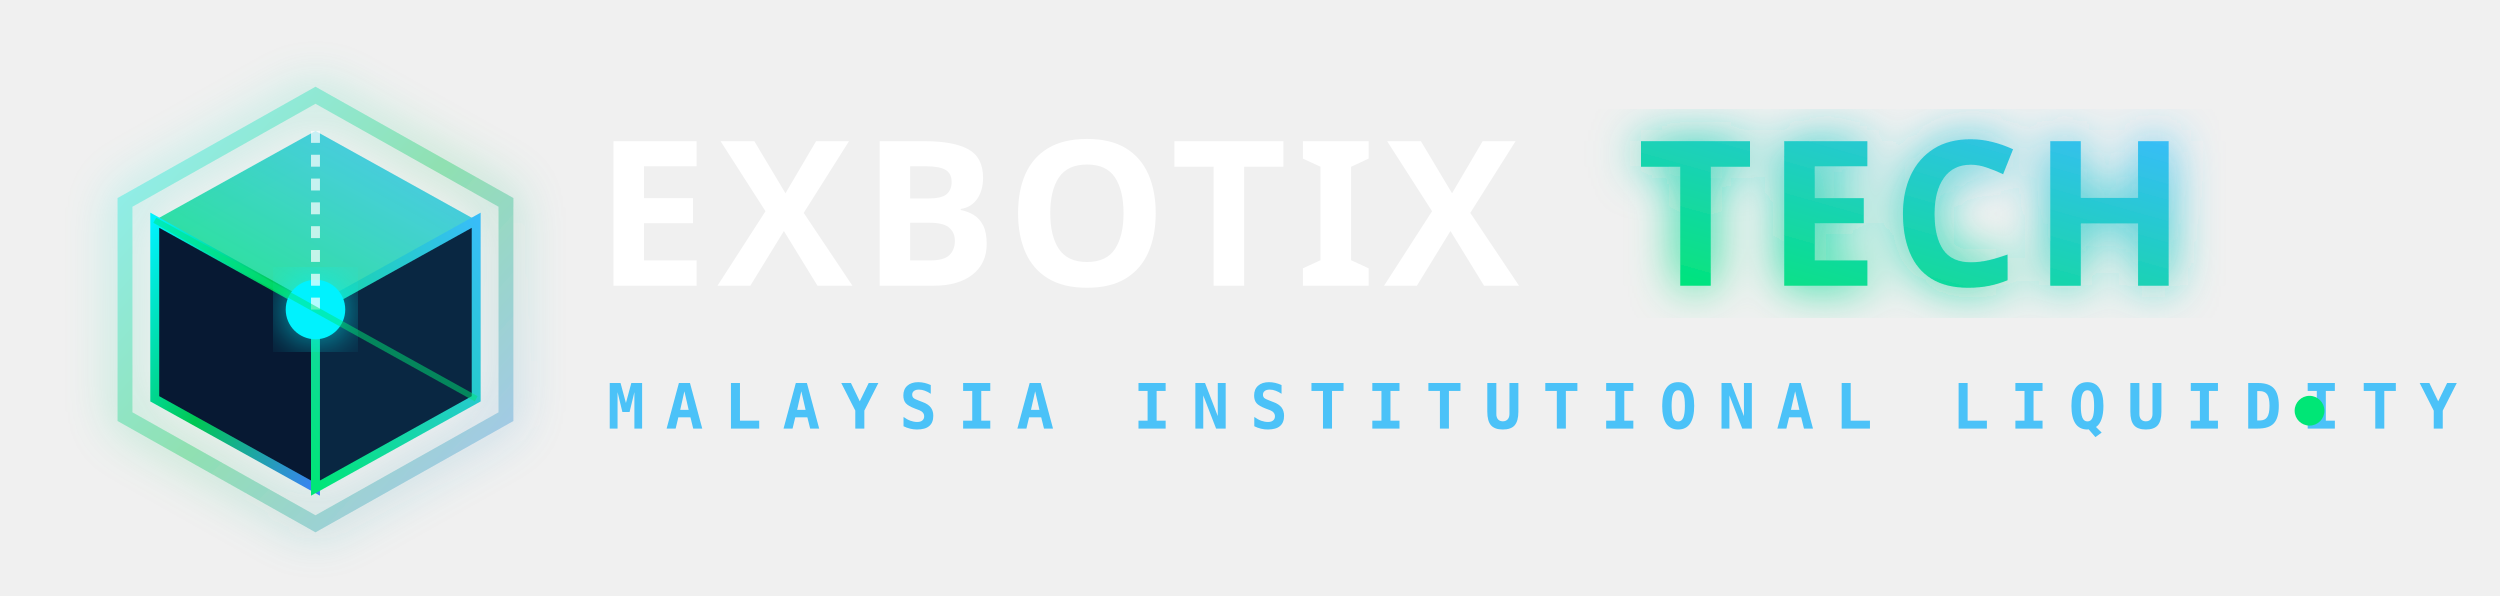
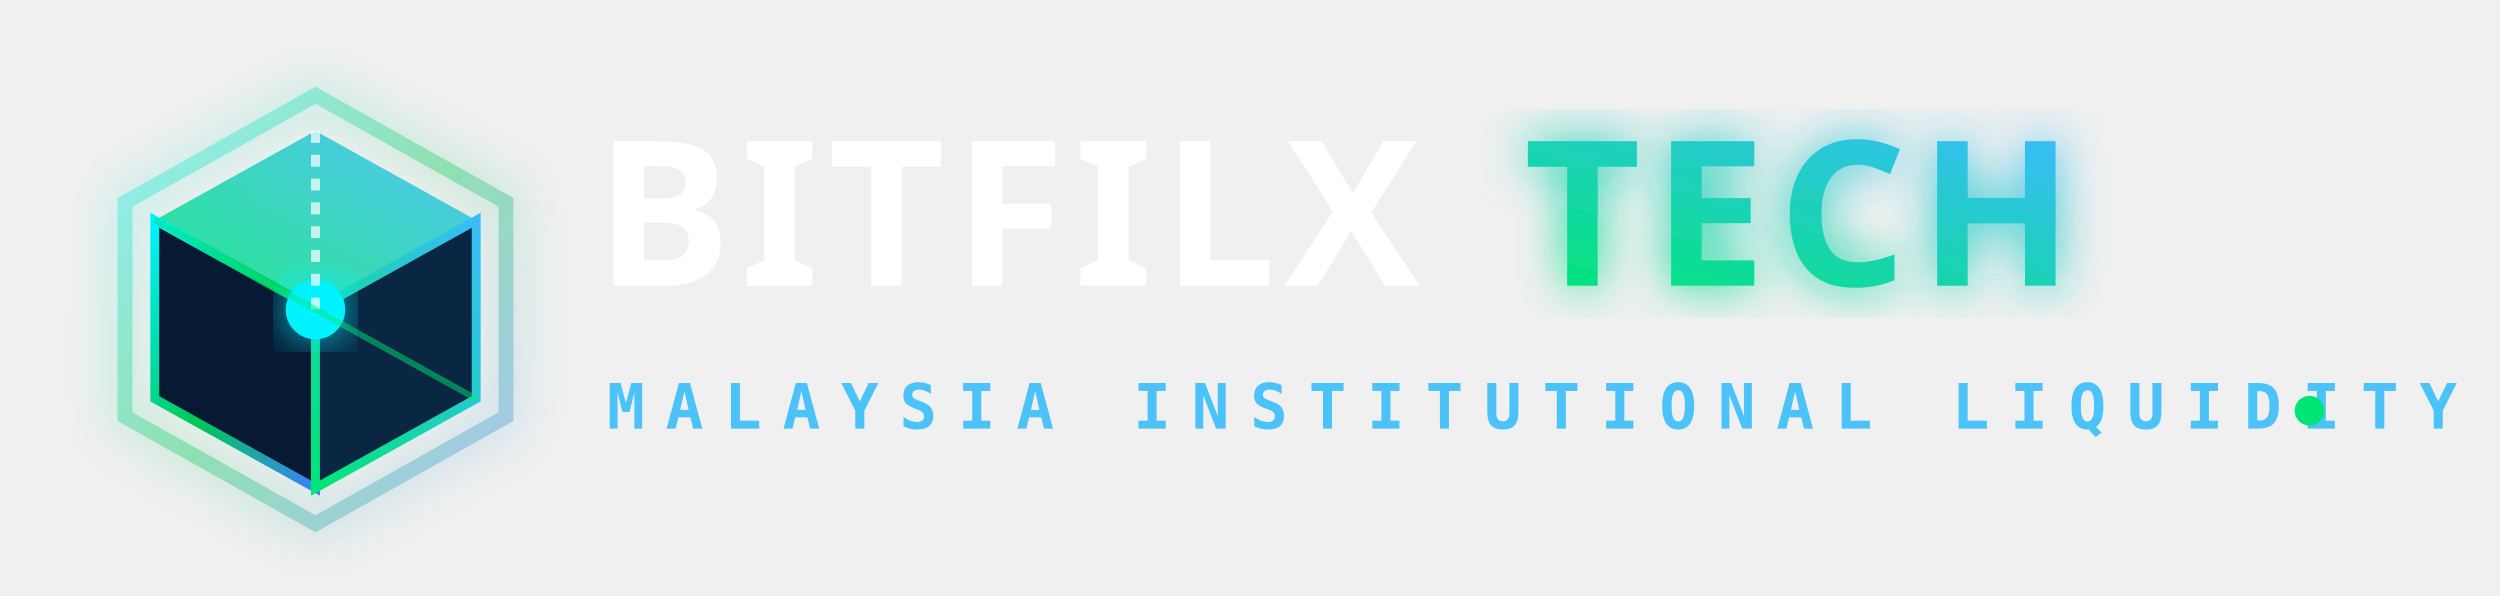
<svg xmlns="http://www.w3.org/2000/svg" viewBox="0 0 420 100" width="100%" height="100%">
  <defs>
    <linearGradient id="exbGradient1" x1="0%" y1="0%" x2="100%" y2="100%">
      <stop offset="0%" stop-color="#00f2fe" />
      <stop offset="50%" stop-color="#00c853" />
      <stop offset="100%" stop-color="#3b82f6" />
    </linearGradient>
    <linearGradient id="exbGradient2" x1="100%" y1="0%" x2="0%" y2="100%">
      <stop offset="0%" stop-color="#38bdf8" />
      <stop offset="100%" stop-color="#00e676" />
    </linearGradient>
    <linearGradient id="glowG" x1="0%" y1="0%" x2="100%" y2="100%">
      <stop offset="0%" stop-color="#00f2fe" stop-opacity="0.8" />
      <stop offset="100%" stop-color="#10b981" stop-opacity="0.2" />
    </linearGradient>
    <filter id="neonGlow" x="-20%" y="-20%" width="140%" height="140%">
      <feGaussianBlur stdDeviation="4" result="blur" />
      <feComposite in="SourceGraphic" in2="blur" operator="over" />
    </filter>
  </defs>
  <g transform="translate(15, 12)">
    <polygon points="38,4 70,22 70,58 38,76 6,58 6,22" fill="none" stroke="url(#exbGradient1)" stroke-width="2.5" opacity="0.4" filter="url(#neonGlow)" />
    <polygon points="38,10 65,25 38,40 11,25" fill="url(#exbGradient2)" opacity="0.85" />
    <polygon points="11,25 38,40 38,70 11,55" fill="#071933" stroke="url(#exbGradient1)" stroke-width="1.5" />
    <polygon points="38,40 65,25 65,55 38,70" fill="#092742" stroke="url(#exbGradient2)" stroke-width="1.5" />
    <circle cx="38" cy="40" r="5" fill="#00f2fe" filter="url(#neonGlow)">
      <animate attributeName="r" values="4;6.5;4" dur="2s" repeatCount="indefinite" />
      <animate attributeName="opacity" values="0.7;1;0.7" dur="2s" repeatCount="indefinite" />
    </circle>
    <line x1="38" y1="10" x2="38" y2="40" stroke="#ffffff" stroke-width="1.5" stroke-dasharray="2 2" opacity="0.7" />
    <line x1="11" y1="25" x2="65" y2="55" stroke="#00e676" stroke-width="1" opacity="0.5" />
  </g>
  <g transform="translate(100, 48)">
    <text x="0" y="0" font-family="'Plus Jakarta Sans', sans-serif" font-weight="900" font-size="34" fill="#ffffff" letter-spacing="1.5">
-       EXBOTIX
+       BITFILX
    </text>
-     <text x="175" y="0" font-family="'Plus Jakarta Sans', sans-serif" font-weight="900" font-size="34" fill="url(#exbGradient2)" letter-spacing="2" filter="url(#neonGlow)">
+     <text x="156" y="0" font-family="'Plus Jakarta Sans', sans-serif" font-weight="900" font-size="34" fill="url(#exbGradient2)" letter-spacing="2" filter="url(#neonGlow)">
      TECH
    </text>
    <text x="2" y="24" font-family="'JetBrains Mono', monospace" font-weight="600" font-size="10.5" fill="#38bdf8" letter-spacing="3.5" opacity="0.9">
      MALAYSIA INSTITUTIONAL LIQUIDITY
    </text>
    <circle cx="288" cy="21" r="2.5" fill="#00e676" />
  </g>
</svg>
